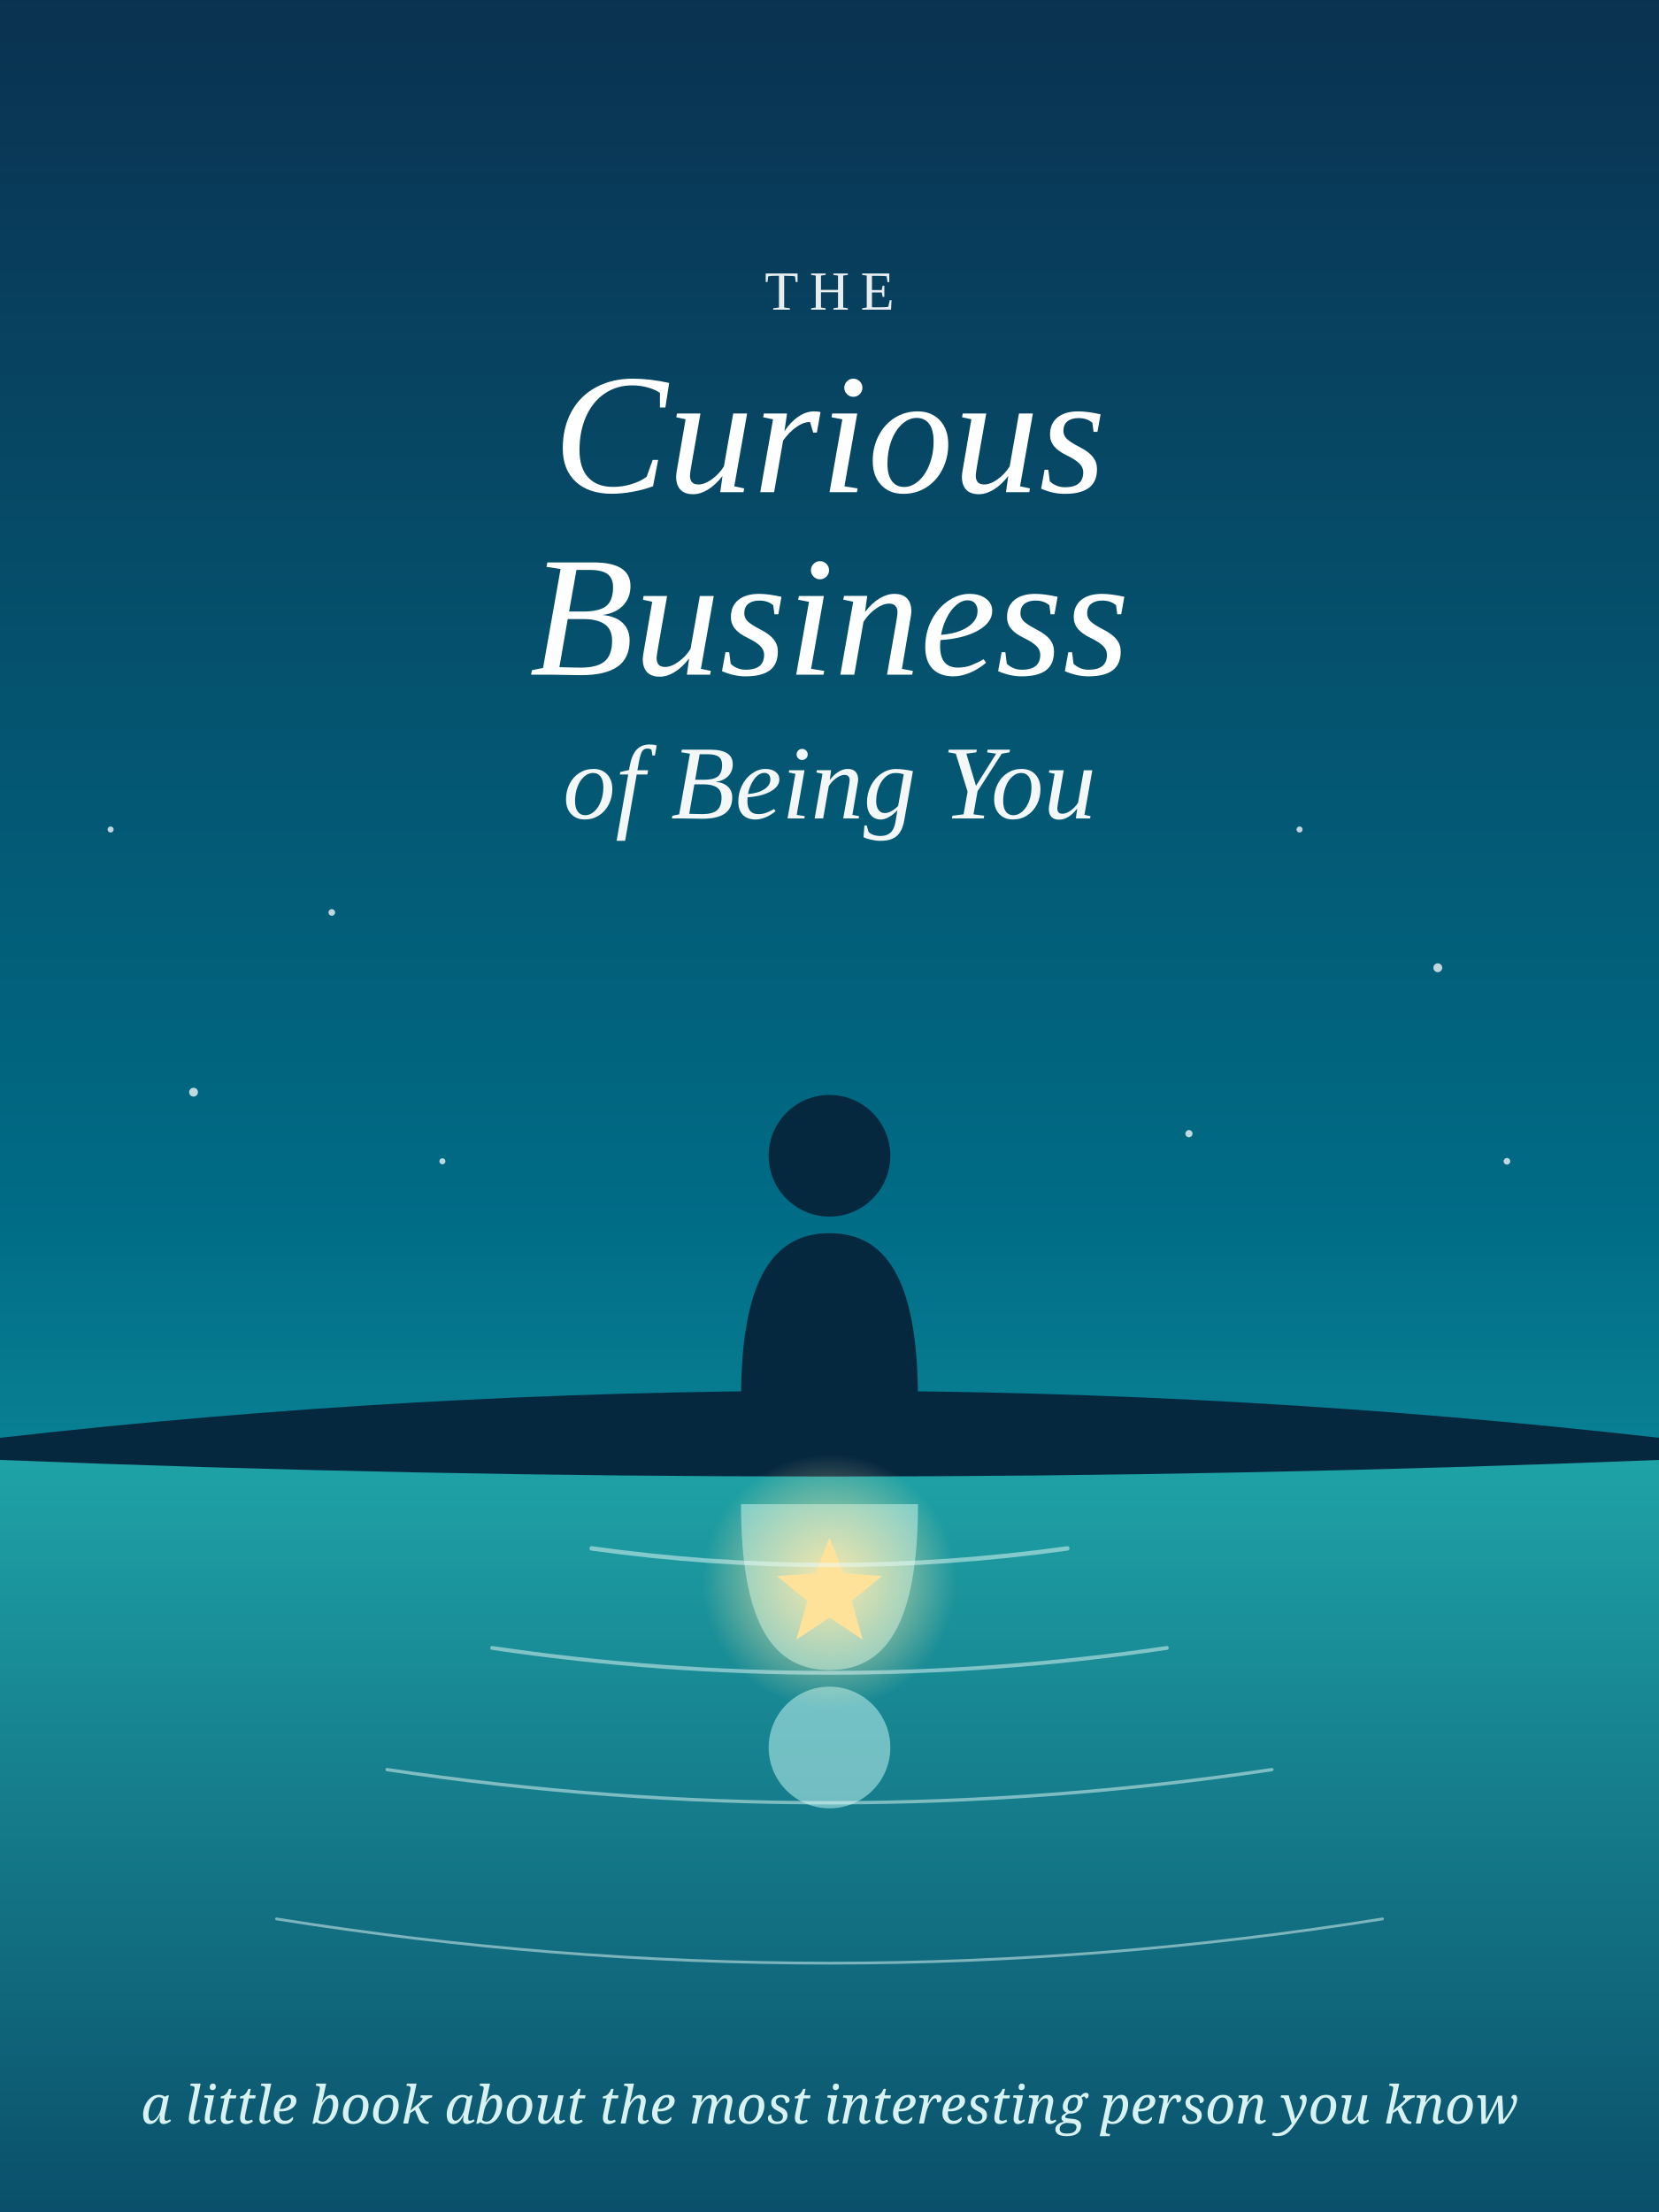
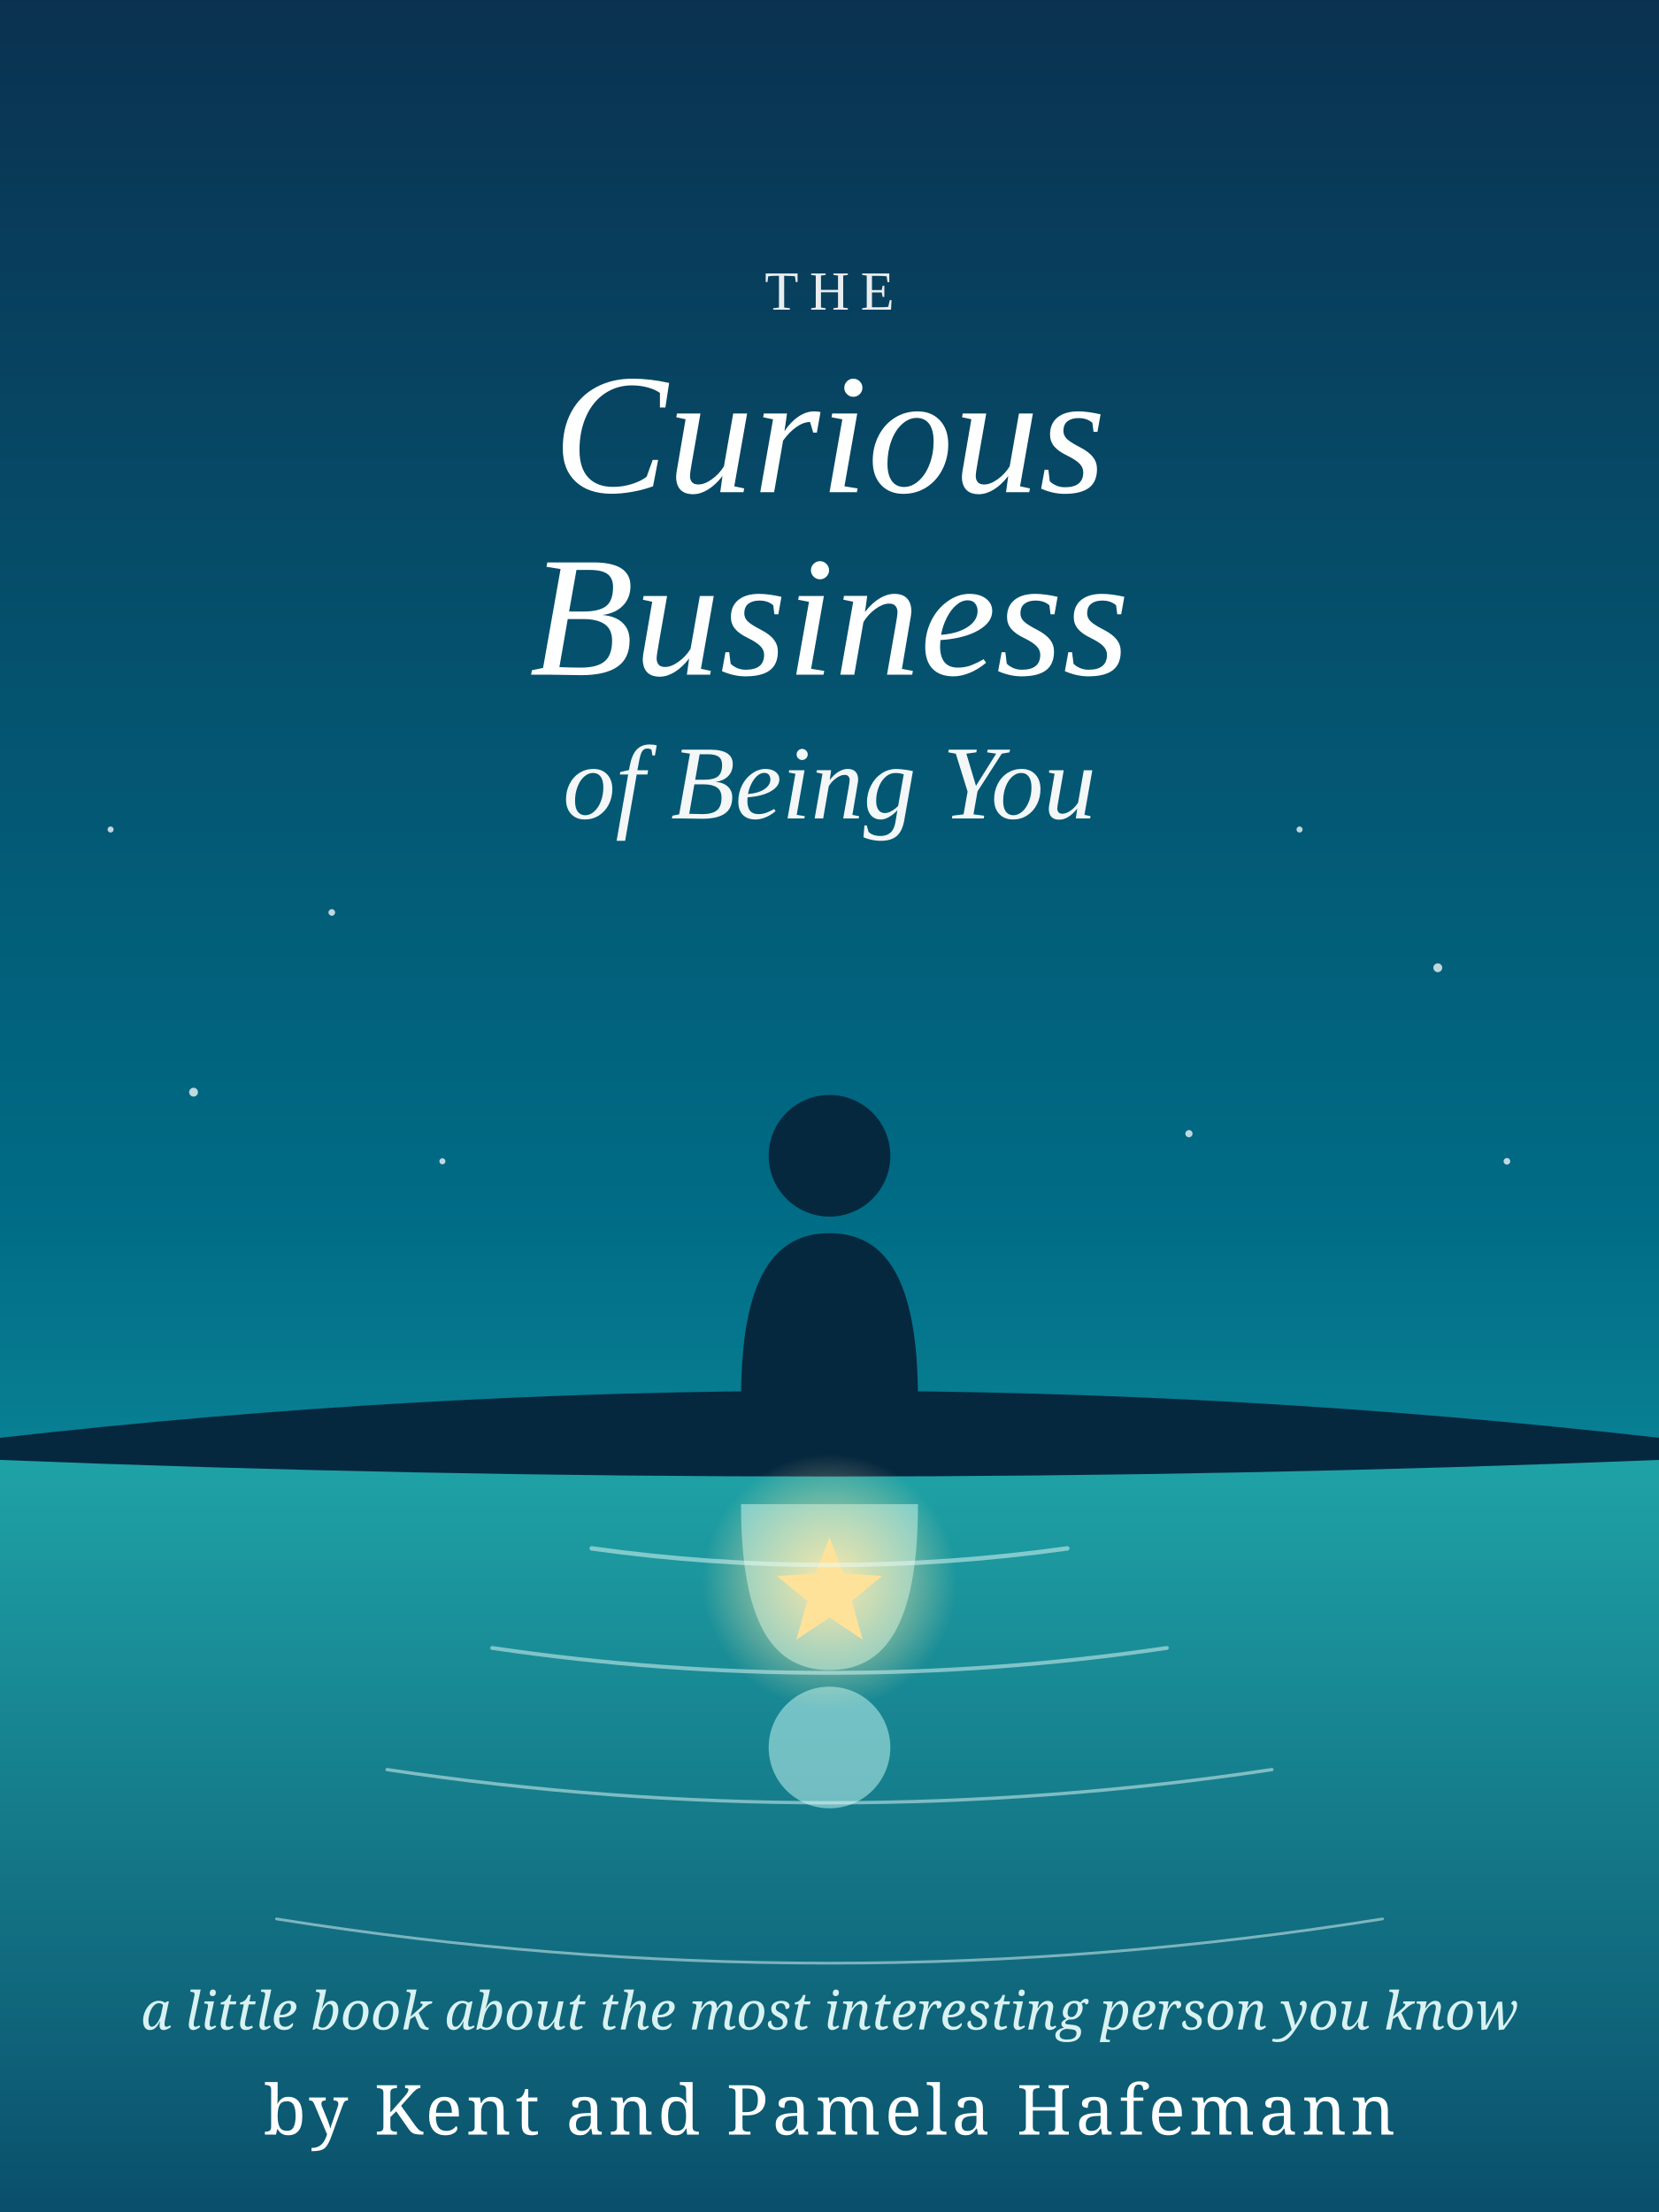
<svg xmlns="http://www.w3.org/2000/svg" viewBox="0 0 600 800" role="img" aria-label="Cover of The Curious Business of Being You: a person standing at the water's edge, their reflection holding a small golden light">
  <defs>
    <linearGradient id="sky" x1="0" y1="0" x2="0" y2="1">
      <stop offset="0" stop-color="#0a3150" />
      <stop offset=".55" stop-color="#006c86" />
      <stop offset="1" stop-color="#27c4c0" />
    </linearGradient>
    <linearGradient id="water" x1="0" y1="0" x2="0" y2="1">
      <stop offset="0" stop-color="#1fa5a8" />
      <stop offset="1" stop-color="#0a4f6b" />
    </linearGradient>
    <radialGradient id="glow" cx=".5" cy=".5" r=".5">
      <stop offset="0" stop-color="#ffe9a8" stop-opacity=".95" />
      <stop offset="1" stop-color="#ffe9a8" stop-opacity="0" />
    </radialGradient>
  </defs>
  <rect width="600" height="800" fill="url(#sky)" />
  <g fill="#fff" opacity=".75">
    <circle cx="70" cy="395" r="1.6" />
    <circle cx="120" cy="330" r="1.2" />
    <circle cx="520" cy="350" r="1.6" />
    <circle cx="470" cy="300" r="1.1" />
    <circle cx="545" cy="420" r="1.2" />
    <circle cx="40" cy="300" r="1.1" />
    <circle cx="160" cy="420" r="1.1" />
    <circle cx="430" cy="410" r="1.3" />
  </g>
  <g font-family="Georgia, 'Times New Roman', serif" font-style="italic" fill="#fff" text-anchor="middle">
    <text x="300" y="112" opacity=".9" letter-spacing="4" font-style="normal" font-size="20">THE</text>
    <text x="300" y="178" font-size="62">Curious</text>
    <text x="300" y="244" font-size="62">Business</text>
    <text x="300" y="296" font-size="38" opacity=".95">of Being You</text>
  </g>
  <rect y="520" width="600" height="280" fill="url(#water)" />
  <path d="M0 520 Q 300 486 600 520 L600 528 Q 300 540 0 528 Z" fill="#06283f" />
  <g fill="#06283f">
    <circle cx="300" cy="418" r="22" />
    <path d="M268 506 C 268 462 280 446 300 446 C 320 446 332 462 332 506 Z" />
  </g>
  <g opacity=".55" fill="#bff3ee">
    <circle cx="300" cy="632" r="22" />
    <path d="M268 544 C 268 588 280 604 300 604 C 320 604 332 588 332 544 Z" />
  </g>
  <circle cx="300" cy="572" r="46" fill="url(#glow)" />
  <path d="M300 556 L305 569 L319 570 L308 579 L312 593 L300 585 L288 593 L292 579 L281 570 L295 569 Z" fill="#ffe29a" />
  <g fill="none" stroke="#e8fbfa" stroke-linecap="round" opacity=".5">
    <path d="M214 560 Q 300 572 386 560" stroke-width="1.6" />
    <path d="M178 596 Q 300 614 422 596" stroke-width="1.4" />
    <path d="M140 640 Q 300 664 460 640" stroke-width="1.2" />
    <path d="M100 694 Q 300 726 500 694" stroke-width="1" />
  </g>
-   <text x="300" y="768" text-anchor="middle" font-family="Georgia, serif" font-style="italic" font-size="19" fill="#d8f2f2">a little book about the most interesting person you know</text>
+   <text x="300" y="734" text-anchor="middle" font-family="Georgia, serif" font-style="italic" font-size="19" fill="#d8f2f2">a little book about the most interesting person you know</text>
+   <text x="300" y="772" text-anchor="middle" font-family="Georgia, serif" font-size="25" letter-spacing="1.5" fill="#ffffff">by Kent and Pamela Hafemann</text>
</svg>
